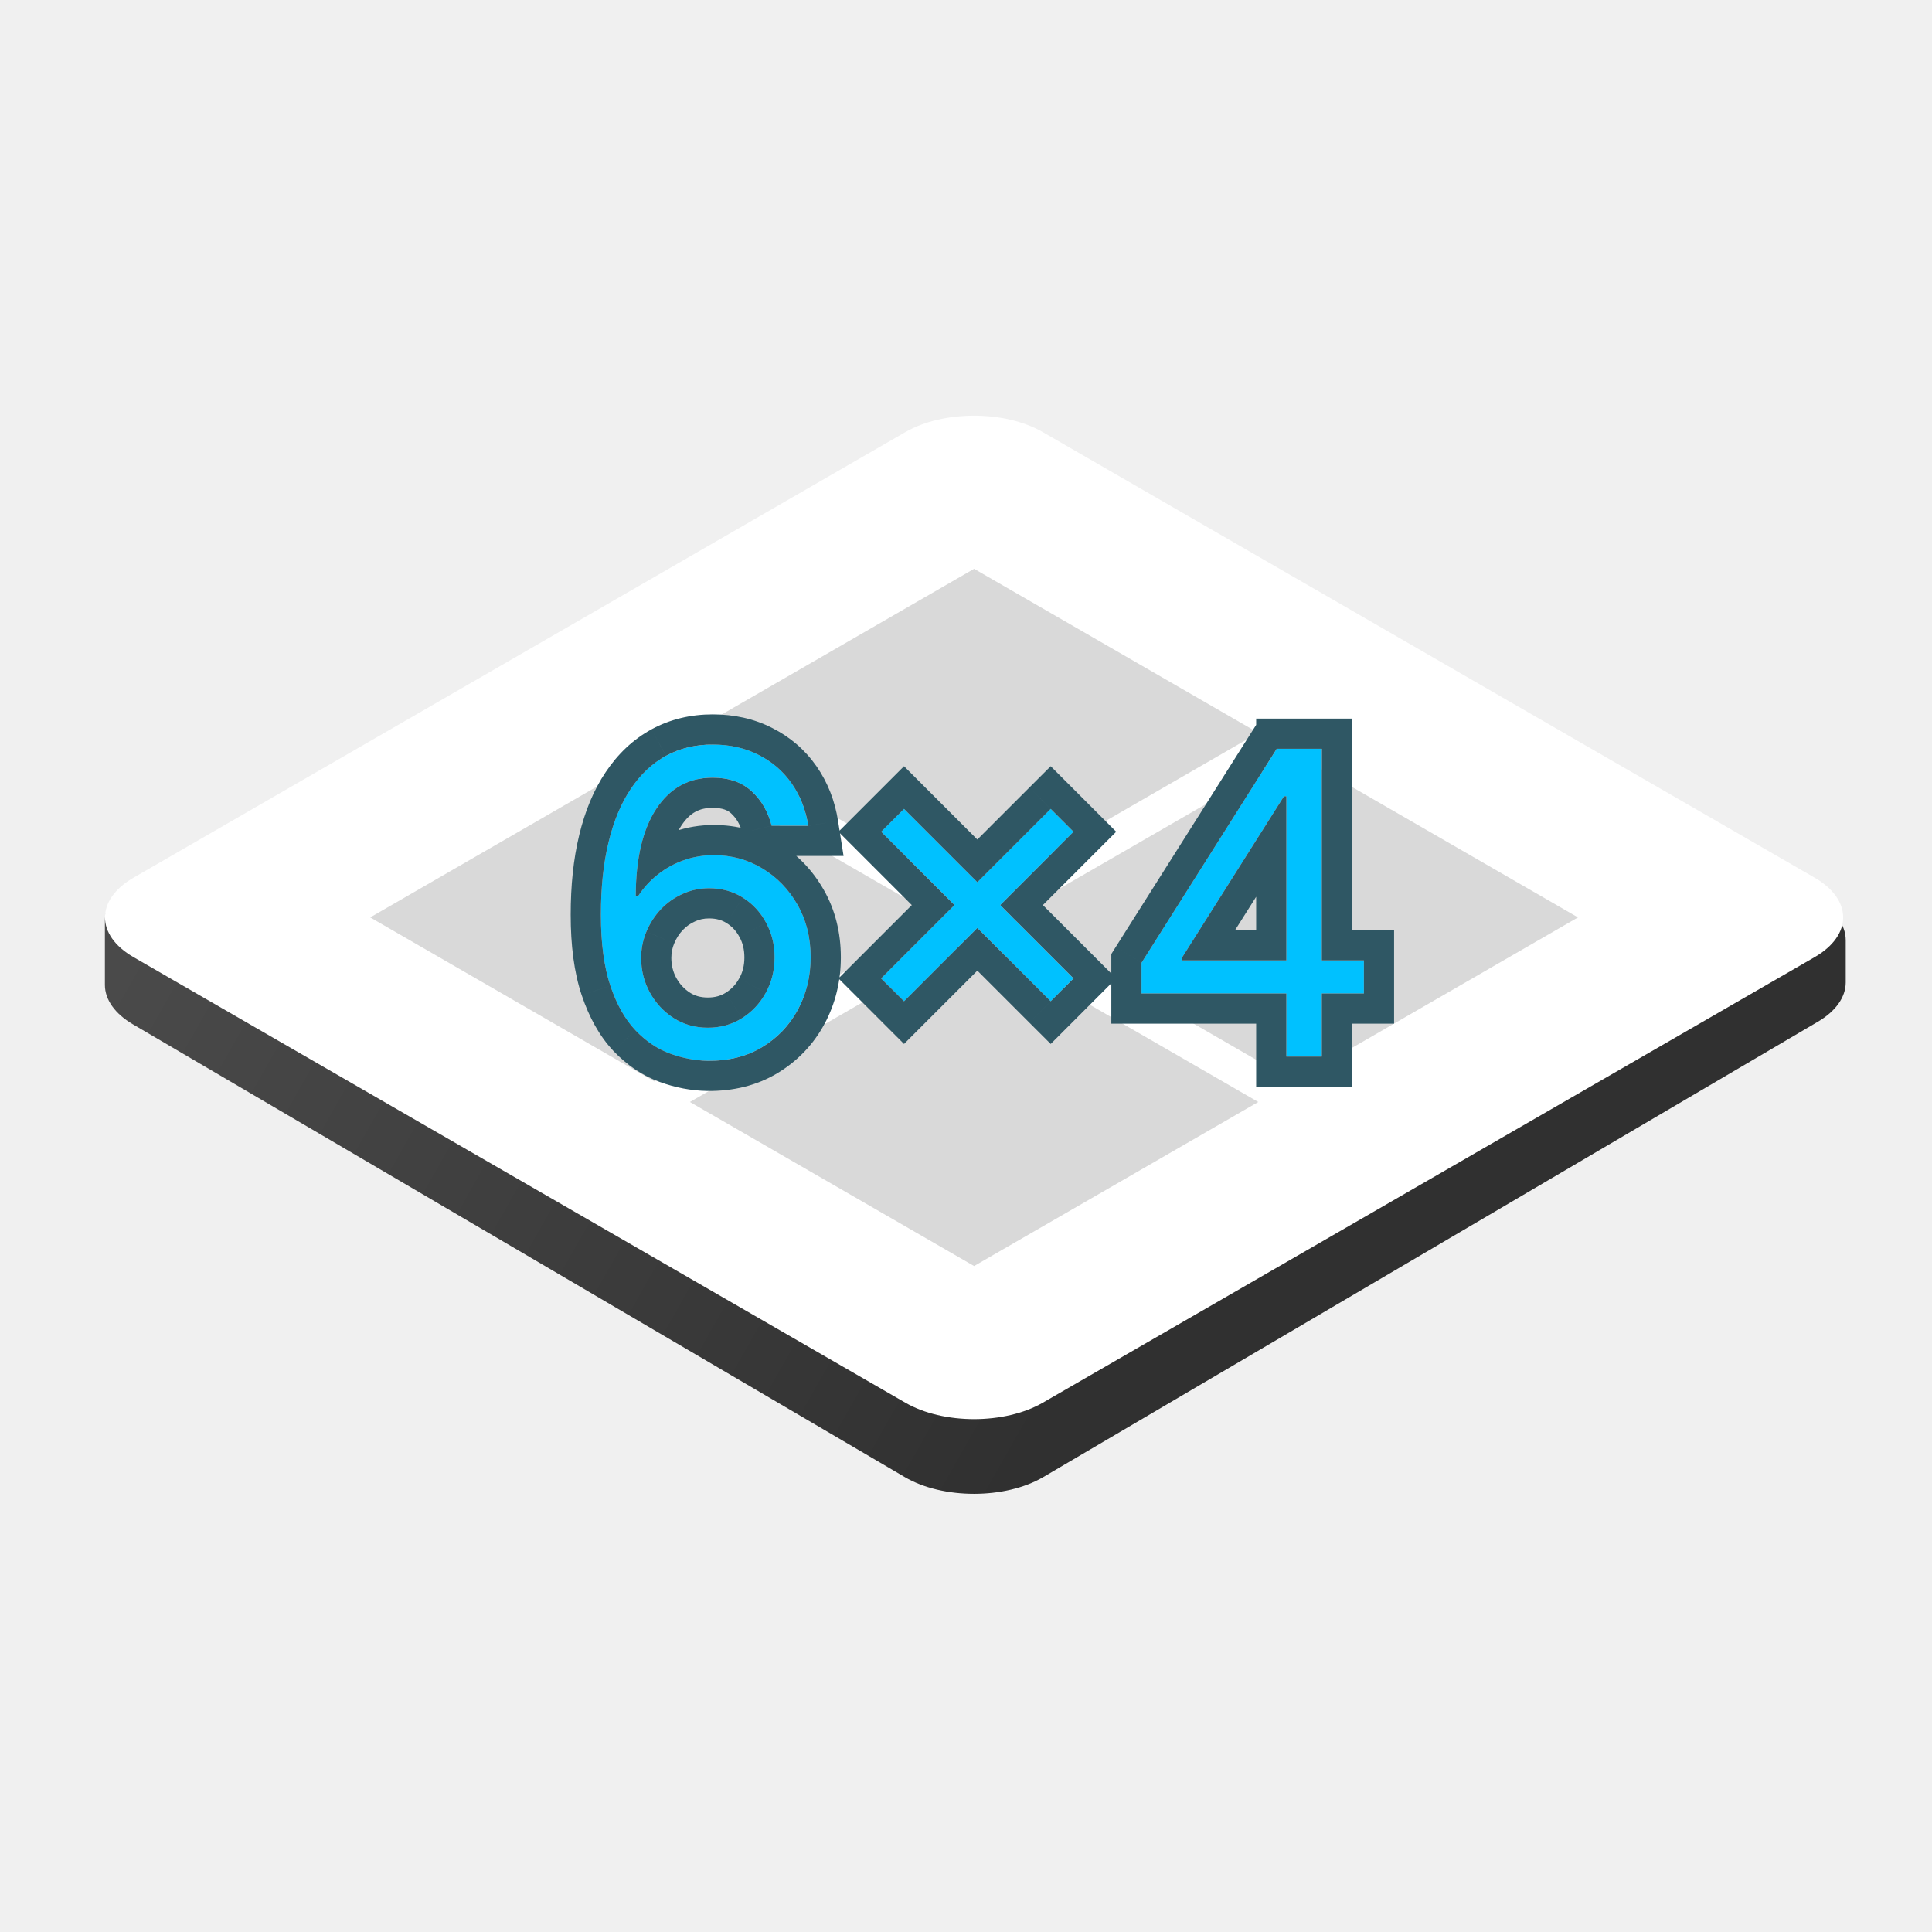
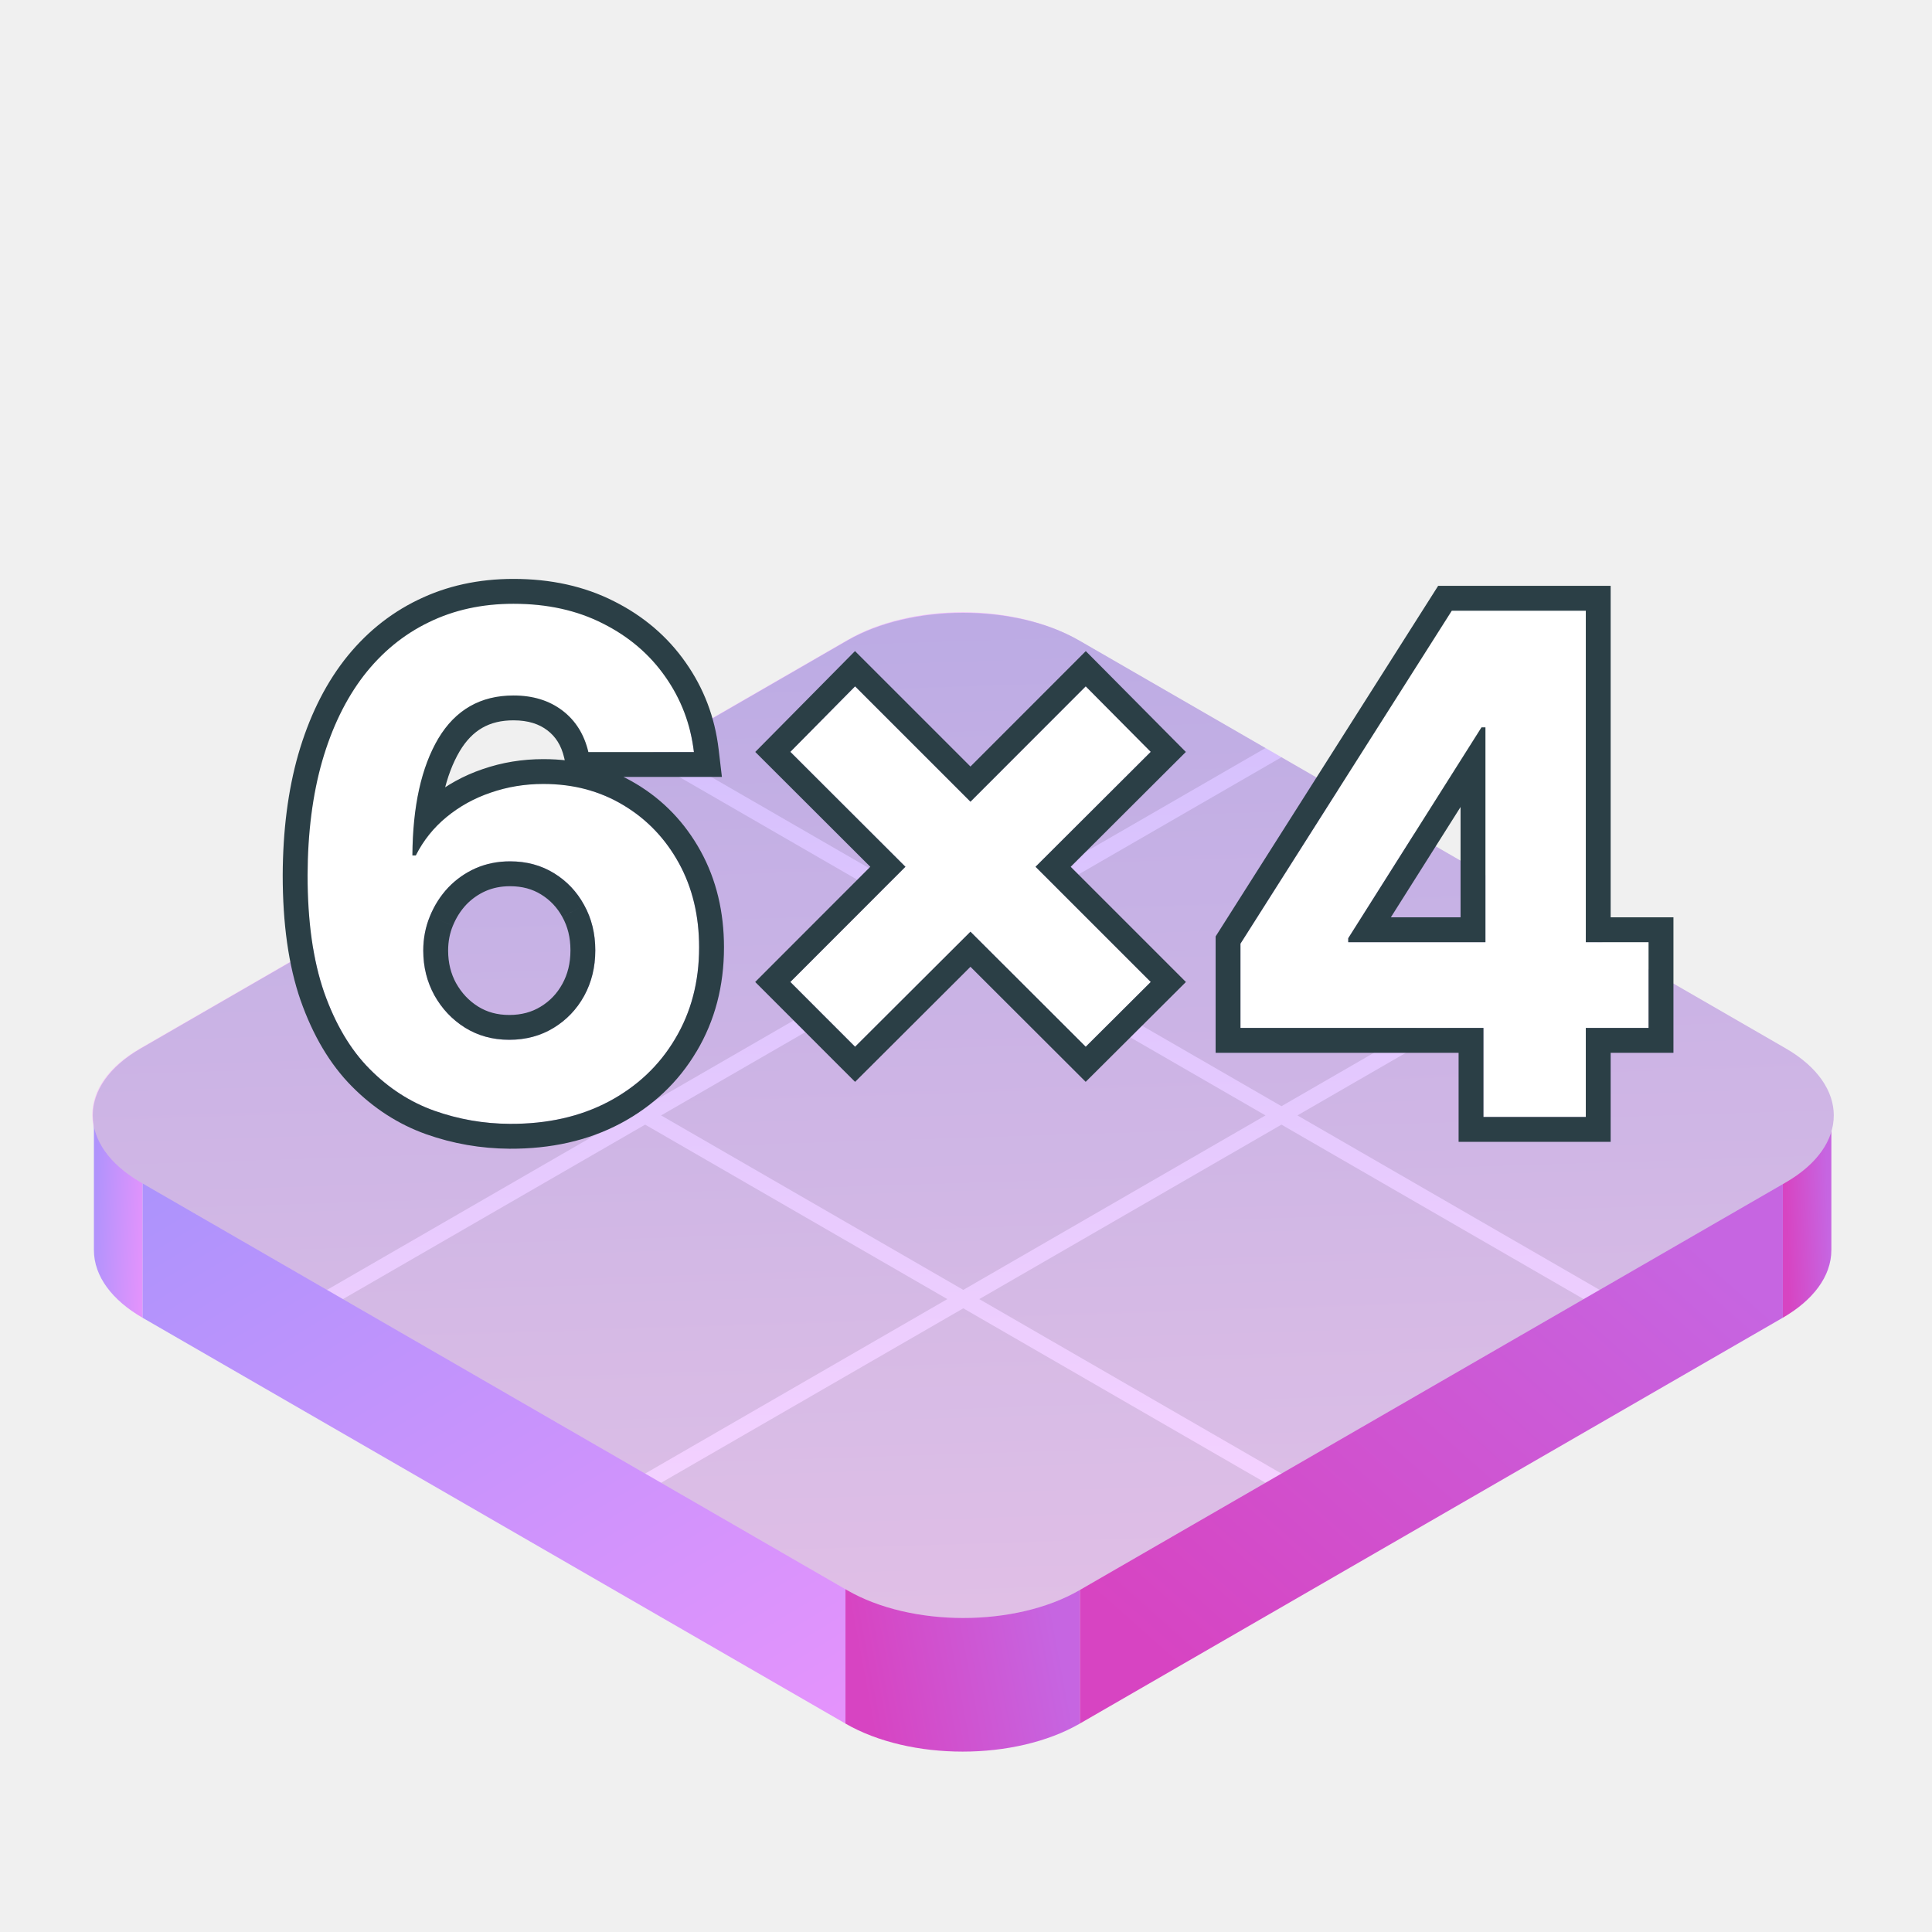
<svg xmlns="http://www.w3.org/2000/svg" width="64" height="64" viewBox="0 0 64 64" fill="none">
-   <path d="M4.401 33.93C3.808 33.582 3.475 33.114 3.475 32.626L3.475 30.502C3.475 29.957 3.89 29.439 4.609 29.086L30.135 16.544C31.358 15.943 33.161 15.954 34.361 16.57L60.061 29.753C60.749 30.106 61.142 30.612 61.142 31.143V32.544C61.142 33.031 60.811 33.499 60.219 33.846L34.563 48.928C33.302 49.669 31.233 49.67 29.97 48.929L4.401 33.93Z" fill="url(#paint0_linear_84_2341)" />
-   <rect width="34.783" height="34.783" rx="2.63" transform="matrix(0.866044 -0.499967 0.866044 0.499967 2.14404 30.3906)" fill="white" />
-   <rect width="10.87" height="10.87" transform="matrix(0.866044 -0.499967 0.866044 0.499967 12.2639 30.3906)" fill="#D9D9D9" />
-   <rect width="10.87" height="10.87" transform="matrix(0.866044 -0.499967 0.866044 0.499967 22.8542 24.2769)" fill="#D9D9D9" />
-   <rect width="10.87" height="10.87" transform="matrix(0.866044 -0.499967 0.866044 0.499967 22.8542 36.5044)" fill="#D9D9D9" />
-   <rect width="10.87" height="10.87" transform="matrix(0.866044 -0.499967 0.866044 0.499967 33.4446 30.3906)" fill="#D9D9D9" />
-   <mask id="path-7-outside-1_84_2341" maskUnits="userSpaceOnUse" x="18" y="23" width="29" height="14" fill="black">
-     <rect fill="white" x="18" y="23" width="29" height="14" />
-     <path d="M23.449 35.139C23.031 35.133 22.613 35.053 22.195 34.9C21.776 34.748 21.395 34.491 21.05 34.129C20.704 33.764 20.427 33.271 20.218 32.65C20.009 32.026 19.905 31.243 19.905 30.301C19.905 29.398 19.989 28.598 20.159 27.901C20.328 27.201 20.573 26.612 20.895 26.134C21.217 25.653 21.605 25.288 22.06 25.039C22.518 24.79 23.034 24.665 23.608 24.665C24.179 24.665 24.687 24.78 25.132 25.009C25.58 25.235 25.945 25.55 26.227 25.955C26.509 26.36 26.692 26.826 26.774 27.354H25.56C25.447 26.896 25.228 26.516 24.903 26.214C24.578 25.912 24.146 25.761 23.608 25.761C22.819 25.761 22.196 26.104 21.742 26.791C21.29 27.478 21.063 28.442 21.06 29.683H21.139C21.325 29.401 21.546 29.161 21.801 28.962C22.06 28.759 22.346 28.603 22.658 28.494C22.97 28.384 23.3 28.329 23.648 28.329C24.232 28.329 24.767 28.475 25.251 28.767C25.736 29.056 26.124 29.456 26.416 29.967C26.708 30.475 26.854 31.057 26.854 31.714C26.854 32.345 26.713 32.922 26.431 33.447C26.149 33.968 25.752 34.383 25.241 34.691C24.733 34.997 24.136 35.146 23.449 35.139ZM23.449 34.044C23.867 34.044 24.242 33.94 24.574 33.731C24.909 33.522 25.173 33.241 25.366 32.889C25.561 32.538 25.659 32.146 25.659 31.714C25.659 31.293 25.565 30.91 25.376 30.564C25.19 30.216 24.933 29.939 24.604 29.733C24.279 29.527 23.907 29.424 23.489 29.424C23.174 29.424 22.88 29.488 22.608 29.614C22.336 29.736 22.097 29.906 21.891 30.121C21.689 30.337 21.529 30.584 21.413 30.863C21.297 31.139 21.239 31.429 21.239 31.734C21.239 32.139 21.333 32.518 21.523 32.869C21.715 33.221 21.977 33.505 22.309 33.721C22.644 33.936 23.024 34.044 23.449 34.044ZM34.806 33.168L29.19 27.553L29.947 26.796L35.562 32.411L34.806 33.168ZM29.947 33.168L29.19 32.411L34.806 26.796L35.562 27.553L29.947 33.168ZM37.814 32.909V31.894L42.294 24.805H43.031V26.378H42.533L39.148 31.734V31.814H45.181V32.909H37.814ZM42.612 35V32.6V32.128V24.805H43.787V35H42.612Z" />
+   <rect width="35.855" height="35.855" rx="4.378" transform="matrix(0.866025 0.5 -0.866025 0.5 31.8887 19)" fill="url(#paint0_linear_2025_1624)" />
+   <rect width="26.891" height="4.482" transform="matrix(0.866025 0.5 0 1 4.71851 39.1685)" fill="url(#paint1_linear_2025_1624)" />
+   <rect width="26.891" height="4.482" transform="matrix(0.866025 -0.5 0 1 35.7698 52.6143)" fill="url(#paint2_linear_2025_1624)" />
+   <path d="M3.111 36.928C3.111 37.803 3.725 38.595 4.719 39.169V43.651C3.725 43.077 3.111 42.285 3.111 41.41V36.928Z" fill="url(#paint3_linear_2025_1624)" />
+   <path d="M28.007 52.614C30.151 53.852 33.626 53.852 35.77 52.614V57.096C33.626 58.334 30.151 58.334 28.007 57.096V52.614Z" fill="url(#paint4_linear_2025_1624)" />
+   <path d="M60.666 36.928C60.666 37.803 60.052 38.595 59.059 39.169V43.651C60.052 43.077 60.666 42.285 60.666 41.41V36.928Z" fill="url(#paint5_linear_2025_1624)" />
+   <g clip-path="url(#clip0_2025_1624)">
+     <rect width="35.899" height="35.899" rx="4.442" transform="matrix(0.866025 0.5 -0.866025 0.5 31.9104 19)" fill="url(#paint6_linear_2025_1624)" />
+     <rect width="11.559" height="11.559" transform="matrix(0.866025 0.5 -0.866025 0.5 31.9104 19)" fill="black" fill-opacity="0.1" />
+     <rect width="11.559" height="11.559" transform="matrix(0.866025 0.5 -0.866025 0.5 21.3711 25.085)" fill="black" fill-opacity="0.1" />
+     <rect width="11.559" height="11.559" transform="matrix(0.866025 0.5 -0.866025 0.5 21.3711 37.2549)" fill="black" fill-opacity="0.1" />
+     <rect width="11.559" height="11.559" transform="matrix(0.866025 0.5 -0.866025 0.5 42.45 25.085)" fill="black" fill-opacity="0.1" />
+     <rect width="11.559" height="11.559" transform="matrix(0.866025 0.5 -0.866025 0.5 42.45 37.2549)" fill="black" fill-opacity="0.1" />
+     <rect width="11.559" height="11.559" transform="matrix(0.866025 0.5 -0.866025 0.5 52.9893 31.1699)" fill="black" fill-opacity="0.1" />
+     <rect width="11.559" height="11.559" transform="matrix(0.866025 0.5 -0.866025 0.5 10.8315 31.1699)" fill="black" fill-opacity="0.1" />
+     <rect width="11.559" height="11.559" transform="matrix(0.866025 0.5 -0.866025 0.5 31.9104 43.3398)" fill="black" fill-opacity="0.1" />
+     <rect width="11.559" height="11.559" transform="matrix(0.866025 0.5 -0.866025 0.5 31.9104 31.1699)" fill="black" fill-opacity="0.1" />
+   </g>
+   <mask id="path-17-outside-1_2025_1624" maskUnits="userSpaceOnUse" x="9" y="19" width="47" height="20" fill="black">
+     <rect fill="white" x="9" y="19" width="47" height="20" />
+     <path d="M16.887 37.229C16.024 37.224 15.192 37.079 14.389 36.795C13.592 36.511 12.877 36.05 12.244 35.411C11.611 34.773 11.109 33.927 10.737 32.873C10.372 31.819 10.189 30.526 10.189 28.992C10.194 27.583 10.355 26.325 10.672 25.217C10.994 24.103 11.453 23.159 12.047 22.384C12.648 21.608 13.366 21.019 14.201 20.615C15.036 20.205 15.973 20.001 17.01 20.001C18.129 20.001 19.117 20.219 19.974 20.656C20.831 21.087 21.519 21.674 22.038 22.416C22.561 23.159 22.878 23.991 22.987 24.914H19.491C19.354 24.33 19.068 23.871 18.631 23.538C18.194 23.205 17.654 23.039 17.01 23.039C15.918 23.039 15.088 23.514 14.52 24.463C13.958 25.413 13.672 26.704 13.661 28.337H13.775C14.026 27.84 14.365 27.417 14.791 27.067C15.222 26.712 15.71 26.442 16.256 26.257C16.808 26.066 17.389 25.97 18 25.97C18.994 25.97 19.878 26.205 20.654 26.674C21.429 27.138 22.04 27.777 22.488 28.59C22.936 29.404 23.159 30.335 23.159 31.383C23.159 32.518 22.895 33.528 22.365 34.412C21.841 35.297 21.107 35.99 20.162 36.492C19.223 36.989 18.132 37.235 16.887 37.229ZM16.87 34.445C17.416 34.445 17.905 34.314 18.336 34.052C18.767 33.79 19.106 33.435 19.352 32.988C19.597 32.54 19.72 32.038 19.72 31.481C19.72 30.924 19.597 30.425 19.352 29.983C19.111 29.54 18.779 29.188 18.353 28.926C17.927 28.664 17.441 28.533 16.895 28.533C16.486 28.533 16.106 28.61 15.757 28.762C15.413 28.915 15.11 29.128 14.848 29.401C14.591 29.674 14.389 29.991 14.242 30.351C14.095 30.706 14.021 31.085 14.021 31.489C14.021 32.03 14.144 32.524 14.389 32.971C14.64 33.419 14.979 33.776 15.405 34.044C15.836 34.311 16.325 34.445 16.87 34.445ZM35.966 34.675L26.181 24.906L28.326 22.736L38.12 32.529L35.966 34.675ZM28.326 34.675L26.181 32.529L35.966 22.736L38.12 24.906L28.326 34.675ZM41.092 34.052V31.26L48.093 20.23H50.501V24.095H49.076L44.662 31.08V31.211H54.611V34.052H41.092ZM49.141 37V33.2L49.207 31.964V20.23H52.532V37H49.141Z" />
  </mask>
-   <path d="M23.449 35.139C23.031 35.133 22.613 35.053 22.195 34.9C21.776 34.748 21.395 34.491 21.05 34.129C20.704 33.764 20.427 33.271 20.218 32.65C20.009 32.026 19.905 31.243 19.905 30.301C19.905 29.398 19.989 28.598 20.159 27.901C20.328 27.201 20.573 26.612 20.895 26.134C21.217 25.653 21.605 25.288 22.06 25.039C22.518 24.79 23.034 24.665 23.608 24.665C24.179 24.665 24.687 24.78 25.132 25.009C25.58 25.235 25.945 25.55 26.227 25.955C26.509 26.36 26.692 26.826 26.774 27.354H25.56C25.447 26.896 25.228 26.516 24.903 26.214C24.578 25.912 24.146 25.761 23.608 25.761C22.819 25.761 22.196 26.104 21.742 26.791C21.29 27.478 21.063 28.442 21.06 29.683H21.139C21.325 29.401 21.546 29.161 21.801 28.962C22.06 28.759 22.346 28.603 22.658 28.494C22.97 28.384 23.3 28.329 23.648 28.329C24.232 28.329 24.767 28.475 25.251 28.767C25.736 29.056 26.124 29.456 26.416 29.967C26.708 30.475 26.854 31.057 26.854 31.714C26.854 32.345 26.713 32.922 26.431 33.447C26.149 33.968 25.752 34.383 25.241 34.691C24.733 34.997 24.136 35.146 23.449 35.139ZM23.449 34.044C23.867 34.044 24.242 33.94 24.574 33.731C24.909 33.522 25.173 33.241 25.366 32.889C25.561 32.538 25.659 32.146 25.659 31.714C25.659 31.293 25.565 30.91 25.376 30.564C25.19 30.216 24.933 29.939 24.604 29.733C24.279 29.527 23.907 29.424 23.489 29.424C23.174 29.424 22.88 29.488 22.608 29.614C22.336 29.736 22.097 29.906 21.891 30.121C21.689 30.337 21.529 30.584 21.413 30.863C21.297 31.139 21.239 31.429 21.239 31.734C21.239 32.139 21.333 32.518 21.523 32.869C21.715 33.221 21.977 33.505 22.309 33.721C22.644 33.936 23.024 34.044 23.449 34.044ZM34.806 33.168L29.19 27.553L29.947 26.796L35.562 32.411L34.806 33.168ZM29.947 33.168L29.19 32.411L34.806 26.796L35.562 27.553L29.947 33.168ZM37.814 32.909V31.894L42.294 24.805H43.031V26.378H42.533L39.148 31.734V31.814H45.181V32.909H37.814ZM42.612 35V32.6V32.128V24.805H43.787V35H42.612Z" fill="#00C1FF" />
-   <path d="M23.449 35.139L23.433 36.139L23.439 36.139L23.449 35.139ZM22.195 34.9L21.852 35.84L21.852 35.84L22.195 34.9ZM21.05 34.129L20.323 34.816L20.326 34.819L21.05 34.129ZM20.218 32.65L19.27 32.968L19.271 32.97L20.218 32.65ZM20.159 27.901L21.13 28.137L21.131 28.136L20.159 27.901ZM20.895 26.134L21.725 26.693L21.727 26.69L20.895 26.134ZM22.06 25.039L21.583 24.16L21.58 24.162L22.06 25.039ZM25.132 25.009L24.674 25.898L24.682 25.902L25.132 25.009ZM26.227 25.955L27.047 25.383L27.047 25.383L26.227 25.955ZM26.774 27.354V28.354H27.944L27.762 27.198L26.774 27.354ZM25.56 27.354L24.589 27.593L24.776 28.354H25.56V27.354ZM24.903 26.214L24.222 26.946L24.222 26.946L24.903 26.214ZM21.742 26.791L20.908 26.239L20.906 26.242L21.742 26.791ZM21.06 29.683L20.06 29.681L20.057 30.683H21.06V29.683ZM21.139 29.683V30.683H21.678L21.974 30.233L21.139 29.683ZM21.801 28.962L22.416 29.75L22.417 29.749L21.801 28.962ZM22.658 28.494L22.326 27.55L22.658 28.494ZM25.251 28.767L24.735 29.624L24.739 29.626L25.251 28.767ZM26.416 29.967L25.548 30.463L25.549 30.466L26.416 29.967ZM26.431 33.447L27.31 33.923L27.312 33.921L26.431 33.447ZM25.241 34.691L25.757 35.548L25.758 35.547L25.241 34.691ZM24.574 33.731L24.045 32.882L24.041 32.885L24.574 33.731ZM25.366 32.889L24.492 32.403L24.488 32.409L25.366 32.889ZM25.376 30.564L24.493 31.035L24.499 31.045L25.376 30.564ZM24.604 29.733L24.069 30.578L24.073 30.581L24.604 29.733ZM22.608 29.614L23.019 30.525L23.028 30.521L22.608 29.614ZM21.891 30.121L21.167 29.431L21.162 29.437L21.891 30.121ZM21.413 30.863L22.334 31.252L22.336 31.248L21.413 30.863ZM21.523 32.869L20.642 33.343L20.645 33.349L21.523 32.869ZM22.309 33.721L21.764 34.559L21.768 34.562L22.309 33.721ZM23.465 34.139C23.166 34.135 22.858 34.078 22.538 33.961L21.852 35.84C22.368 36.028 22.896 36.131 23.433 36.139L23.465 34.139ZM22.538 33.961C22.281 33.867 22.025 33.703 21.773 33.438L20.326 34.819C20.764 35.278 21.272 35.628 21.852 35.84L22.538 33.961ZM21.776 33.442C21.556 33.209 21.342 32.854 21.166 32.331L19.271 32.97C19.512 33.687 19.853 34.319 20.323 34.816L21.776 33.442ZM21.166 32.333C21.003 31.845 20.905 31.178 20.905 30.301H18.905C18.905 31.308 19.015 32.208 19.27 32.968L21.166 32.333ZM20.905 30.301C20.905 29.458 20.984 28.74 21.13 28.137L19.187 27.665C18.995 28.456 18.905 29.338 18.905 30.301H20.905ZM21.131 28.136C21.279 27.524 21.483 27.051 21.725 26.693L20.066 25.575C19.663 26.173 19.377 26.878 19.186 27.666L21.131 28.136ZM21.727 26.69C21.97 26.327 22.243 26.079 22.54 25.916L21.58 24.162C20.968 24.496 20.465 24.979 20.064 25.578L21.727 26.69ZM22.538 25.917C22.835 25.756 23.184 25.665 23.608 25.665V23.665C22.885 23.665 22.202 23.824 21.583 24.16L22.538 25.917ZM23.608 25.665C24.043 25.665 24.39 25.752 24.674 25.898L25.59 24.12C24.984 23.808 24.316 23.665 23.608 23.665V25.665ZM24.682 25.902C24.984 26.054 25.221 26.26 25.406 26.526L27.047 25.383C26.669 24.84 26.175 24.415 25.582 24.116L24.682 25.902ZM25.406 26.526C25.595 26.797 25.725 27.118 25.787 27.509L27.762 27.198C27.658 26.534 27.423 25.922 27.047 25.383L25.406 26.526ZM26.774 26.354H25.56V28.354H26.774V26.354ZM26.531 27.114C26.374 26.48 26.06 25.924 25.583 25.481L24.222 26.946C24.395 27.107 24.52 27.312 24.589 27.593L26.531 27.114ZM25.583 25.481C25.035 24.972 24.342 24.761 23.608 24.761V26.761C23.95 26.761 24.119 26.851 24.222 26.946L25.583 25.481ZM23.608 24.761C22.466 24.761 21.538 25.287 20.908 26.239L22.576 27.343C22.855 26.921 23.171 26.761 23.608 26.761V24.761ZM20.906 26.242C20.306 27.154 20.063 28.338 20.06 29.681L22.06 29.686C22.063 28.547 22.274 27.802 22.577 27.34L20.906 26.242ZM21.06 30.683H21.139V28.683H21.06V30.683ZM21.974 30.233C22.103 30.038 22.25 29.88 22.416 29.75L21.187 28.173C20.841 28.442 20.547 28.764 20.304 29.133L21.974 30.233ZM22.417 29.749C22.59 29.614 22.779 29.511 22.989 29.437L22.326 27.55C21.912 27.695 21.53 27.904 21.185 28.174L22.417 29.749ZM22.989 29.437C23.189 29.367 23.406 29.329 23.648 29.329V27.329C23.193 27.329 22.75 27.401 22.326 27.55L22.989 29.437ZM23.648 29.329C24.057 29.329 24.412 29.429 24.735 29.624L25.767 27.911C25.122 27.522 24.408 27.329 23.648 27.329V29.329ZM24.739 29.626C25.069 29.823 25.337 30.095 25.548 30.463L27.284 29.471C26.911 28.817 26.402 28.289 25.763 27.908L24.739 29.626ZM25.549 30.466C25.744 30.804 25.854 31.21 25.854 31.714H27.854C27.854 30.904 27.672 30.146 27.283 29.468L25.549 30.466ZM25.854 31.714C25.854 32.19 25.75 32.603 25.55 32.973L27.312 33.921C27.677 33.242 27.854 32.5 27.854 31.714H25.854ZM25.552 32.971C25.355 33.334 25.084 33.618 24.724 33.835L25.758 35.547C26.421 35.147 26.943 34.602 27.31 33.923L25.552 32.971ZM24.726 33.834C24.4 34.03 23.991 34.145 23.459 34.139L23.439 36.139C24.281 36.148 25.067 35.963 25.757 35.548L24.726 33.834ZM23.449 35.044C24.043 35.044 24.605 34.893 25.107 34.577L24.041 32.885C23.88 32.986 23.692 33.044 23.449 33.044V35.044ZM25.103 34.579C25.587 34.278 25.969 33.869 26.243 33.369L24.488 32.409C24.377 32.613 24.232 32.765 24.045 32.882L25.103 34.579ZM26.239 33.376C26.524 32.864 26.659 32.303 26.659 31.714H24.659C24.659 31.988 24.599 32.211 24.492 32.403L26.239 33.376ZM26.659 31.714C26.659 31.137 26.528 30.587 26.253 30.084L24.499 31.045C24.602 31.233 24.659 31.449 24.659 31.714H26.659ZM26.258 30.094C25.991 29.594 25.614 29.186 25.135 28.886L24.073 30.581C24.251 30.692 24.388 30.838 24.493 31.035L26.258 30.094ZM25.139 28.888C24.64 28.572 24.079 28.424 23.489 28.424V30.424C23.735 30.424 23.918 30.482 24.069 30.578L25.139 28.888ZM23.489 28.424C23.036 28.424 22.598 28.516 22.187 28.706L23.028 30.521C23.162 30.459 23.311 30.424 23.489 30.424V28.424ZM22.197 28.702C21.807 28.878 21.462 29.122 21.167 29.431L22.615 30.812C22.731 30.689 22.864 30.595 23.019 30.525L22.197 28.702ZM21.162 29.437C20.875 29.742 20.651 30.091 20.49 30.479L22.336 31.248C22.407 31.077 22.502 30.932 22.62 30.806L21.162 29.437ZM20.492 30.475C20.323 30.876 20.239 31.299 20.239 31.734H22.239C22.239 31.56 22.271 31.401 22.334 31.252L20.492 30.475ZM20.239 31.734C20.239 32.302 20.373 32.843 20.642 33.343L22.403 32.396C22.294 32.192 22.239 31.976 22.239 31.734H20.239ZM20.645 33.349C20.916 33.844 21.292 34.252 21.764 34.559L22.854 32.882C22.663 32.758 22.514 32.598 22.4 32.389L20.645 33.349ZM21.768 34.562C22.275 34.888 22.846 35.044 23.449 35.044V33.044C23.203 33.044 23.013 32.985 22.85 32.88L21.768 34.562ZM34.806 33.168L34.098 33.875L34.806 34.582L35.513 33.875L34.806 33.168ZM29.19 27.553L28.483 26.846L27.776 27.553L28.483 28.26L29.19 27.553ZM29.947 26.796L30.654 26.089L29.947 25.382L29.24 26.089L29.947 26.796ZM35.562 32.411L36.269 33.118L36.976 32.411L36.269 31.704L35.562 32.411ZM29.947 33.168L29.24 33.875L29.947 34.582L30.654 33.875L29.947 33.168ZM29.19 32.411L28.483 31.704L27.776 32.411L28.483 33.118L29.19 32.411ZM34.806 26.796L35.513 26.089L34.806 25.382L34.098 26.089L34.806 26.796ZM35.562 27.553L36.269 28.26L36.976 27.553L36.269 26.846L35.562 27.553ZM35.513 32.461L29.897 26.846L28.483 28.26L34.098 33.875L35.513 32.461ZM29.897 28.26L30.654 27.503L29.24 26.089L28.483 26.846L29.897 28.26ZM29.24 27.503L34.855 33.118L36.269 31.704L30.654 26.089L29.24 27.503ZM34.855 31.704L34.098 32.461L35.513 33.875L36.269 33.118L34.855 31.704ZM30.654 32.461L29.897 31.704L28.483 33.118L29.24 33.875L30.654 32.461ZM29.897 33.118L35.513 27.503L34.098 26.089L28.483 31.704L29.897 33.118ZM34.098 27.503L34.855 28.26L36.269 26.846L35.513 26.089L34.098 27.503ZM34.855 26.846L29.24 32.461L30.654 33.875L36.269 28.26L34.855 26.846ZM37.814 32.909H36.814V33.909H37.814V32.909ZM37.814 31.894L36.968 31.359L36.814 31.604V31.894H37.814ZM42.294 24.805V23.805H41.743L41.449 24.27L42.294 24.805ZM43.031 24.805H44.031V23.805H43.031V24.805ZM43.031 26.378V27.378H44.031V26.378H43.031ZM42.533 26.378V25.378H41.982L41.688 25.844L42.533 26.378ZM39.148 31.734L38.302 31.2L38.148 31.445V31.734H39.148ZM39.148 31.814H38.148V32.814H39.148V31.814ZM45.181 31.814H46.181V30.814H45.181V31.814ZM45.181 32.909V33.909H46.181V32.909H45.181ZM42.612 35H41.612V36H42.612V35ZM42.612 24.805V23.805H41.612V24.805H42.612ZM43.787 24.805H44.787V23.805H43.787V24.805ZM43.787 35V36H44.787V35H43.787ZM38.814 32.909V31.894H36.814V32.909H38.814ZM38.659 32.428L43.139 25.339L41.449 24.27L36.968 31.359L38.659 32.428ZM42.294 25.805H43.031V23.805H42.294V25.805ZM42.031 24.805V26.378H44.031V24.805H42.031ZM43.031 25.378H42.533V27.378H43.031V25.378ZM41.688 25.844L38.302 31.2L39.993 32.269L43.378 26.912L41.688 25.844ZM38.148 31.734V31.814H40.148V31.734H38.148ZM39.148 32.814H45.181V30.814H39.148V32.814ZM44.181 31.814V32.909H46.181V31.814H44.181ZM45.181 31.909H37.814V33.909H45.181V31.909ZM43.612 35V32.6H41.612V35H43.612ZM43.612 32.6V32.128H41.612V32.6H43.612ZM43.612 32.128V24.805H41.612V32.128H43.612ZM42.612 25.805H43.787V23.805H42.612V25.805ZM42.787 24.805V35H44.787V24.805H42.787ZM43.787 34H42.612V36H43.787V34Z" fill="#2F5764" mask="url(#path-7-outside-1_84_2341)" />
+   <path d="M16.887 37.229C16.024 37.224 15.192 37.079 14.389 36.795C13.592 36.511 12.877 36.05 12.244 35.411C11.611 34.773 11.109 33.927 10.737 32.873C10.372 31.819 10.189 30.526 10.189 28.992C10.194 27.583 10.355 26.325 10.672 25.217C10.994 24.103 11.453 23.159 12.047 22.384C12.648 21.608 13.366 21.019 14.201 20.615C15.036 20.205 15.973 20.001 17.01 20.001C18.129 20.001 19.117 20.219 19.974 20.656C20.831 21.087 21.519 21.674 22.038 22.416C22.561 23.159 22.878 23.991 22.987 24.914H19.491C19.354 24.33 19.068 23.871 18.631 23.538C18.194 23.205 17.654 23.039 17.01 23.039C15.918 23.039 15.088 23.514 14.52 24.463C13.958 25.413 13.672 26.704 13.661 28.337H13.775C14.026 27.84 14.365 27.417 14.791 27.067C15.222 26.712 15.71 26.442 16.256 26.257C16.808 26.066 17.389 25.97 18 25.97C18.994 25.97 19.878 26.205 20.654 26.674C21.429 27.138 22.04 27.777 22.488 28.59C22.936 29.404 23.159 30.335 23.159 31.383C23.159 32.518 22.895 33.528 22.365 34.412C21.841 35.297 21.107 35.99 20.162 36.492C19.223 36.989 18.132 37.235 16.887 37.229ZM16.87 34.445C17.416 34.445 17.905 34.314 18.336 34.052C18.767 33.79 19.106 33.435 19.352 32.988C19.597 32.54 19.72 32.038 19.72 31.481C19.72 30.924 19.597 30.425 19.352 29.983C19.111 29.54 18.779 29.188 18.353 28.926C17.927 28.664 17.441 28.533 16.895 28.533C16.486 28.533 16.106 28.61 15.757 28.762C15.413 28.915 15.11 29.128 14.848 29.401C14.591 29.674 14.389 29.991 14.242 30.351C14.095 30.706 14.021 31.085 14.021 31.489C14.021 32.03 14.144 32.524 14.389 32.971C14.64 33.419 14.979 33.776 15.405 34.044C15.836 34.311 16.325 34.445 16.87 34.445ZM35.966 34.675L26.181 24.906L28.326 22.736L38.12 32.529L35.966 34.675ZM28.326 34.675L26.181 32.529L35.966 22.736L38.12 24.906L28.326 34.675ZM41.092 34.052V31.26L48.093 20.23H50.501V24.095H49.076L44.662 31.08V31.211H54.611V34.052H41.092ZM49.141 37V33.2L49.207 31.964V20.23H52.532V37H49.141Z" fill="white" />
+   <path d="M16.887 37.229L16.882 38.053L16.883 38.053L16.887 37.229ZM14.389 36.795L14.113 37.571L14.115 37.572L14.389 36.795ZM12.244 35.411L11.659 35.991L11.659 35.991L12.244 35.411ZM10.737 32.873L9.959 33.143L9.961 33.147L10.737 32.873ZM10.189 28.992L9.365 28.988V28.992H10.189ZM10.672 25.217L9.881 24.988L9.88 24.991L10.672 25.217ZM12.047 22.384L11.396 21.879L11.394 21.882L12.047 22.384ZM14.201 20.615L14.56 21.356L14.564 21.354L14.201 20.615ZM19.974 20.656L19.6 21.39L19.604 21.391L19.974 20.656ZM22.038 22.416L21.362 22.888L21.365 22.891L22.038 22.416ZM22.987 24.914V25.737H23.914L23.805 24.817L22.987 24.914ZM19.491 24.914L18.689 25.101L18.838 25.737H19.491V24.914ZM14.52 24.463L13.813 24.041L13.812 24.044L14.52 24.463ZM13.661 28.337L12.837 28.331L12.832 29.16H13.661V28.337ZM13.775 28.337V29.16H14.282L14.51 28.708L13.775 28.337ZM14.791 27.067L15.313 27.704L15.314 27.703L14.791 27.067ZM16.256 26.257L16.521 27.036L16.526 27.035L16.256 26.257ZM20.654 26.674L20.227 27.379L20.231 27.381L20.654 26.674ZM22.365 34.412L21.659 33.989L21.657 33.993L22.365 34.412ZM20.162 36.492L20.547 37.22L20.549 37.219L20.162 36.492ZM18.336 34.052L18.764 34.756L18.764 34.756L18.336 34.052ZM19.352 32.988L20.074 33.384L20.074 33.384L19.352 32.988ZM19.352 29.983L18.628 30.376L18.632 30.382L19.352 29.983ZM18.353 28.926L18.784 28.225L18.784 28.225L18.353 28.926ZM15.757 28.762L15.427 28.008L15.422 28.01L15.757 28.762ZM14.848 29.401L14.254 28.831L14.248 28.837L14.848 29.401ZM14.242 30.351L15.003 30.667L15.004 30.663L14.242 30.351ZM14.389 32.971L13.667 33.367L13.671 33.374L14.389 32.971ZM15.405 34.044L14.967 34.741L14.971 34.744L15.405 34.044ZM16.887 37.229L16.892 36.406C16.12 36.401 15.379 36.272 14.664 36.019L14.389 36.795L14.115 37.572C15.005 37.887 15.929 38.047 16.882 38.053L16.887 37.229ZM14.389 36.795L14.666 36.02C13.992 35.78 13.381 35.388 12.829 34.832L12.244 35.411L11.659 35.991C12.374 36.712 13.193 37.243 14.113 37.571L14.389 36.795ZM12.244 35.411L12.829 34.832C12.3 34.298 11.854 33.565 11.514 32.599L10.737 32.873L9.961 33.147C10.363 34.288 10.922 35.248 11.659 35.991L12.244 35.411ZM10.737 32.873L11.515 32.603C11.189 31.662 11.012 30.466 11.012 28.992H10.189H9.365C9.365 30.585 9.554 31.977 9.959 33.143L10.737 32.873ZM10.189 28.992L11.012 28.995C11.018 27.646 11.172 26.465 11.464 25.443L10.672 25.217L9.88 24.991C9.539 26.185 9.371 27.521 9.365 28.988L10.189 28.992ZM10.672 25.217L11.463 25.445C11.762 24.413 12.179 23.565 12.701 22.885L12.047 22.384L11.394 21.882C10.726 22.752 10.226 23.794 9.881 24.988L10.672 25.217ZM12.047 22.384L12.698 22.888C13.226 22.207 13.845 21.702 14.56 21.356L14.201 20.615L13.842 19.873C12.886 20.336 12.07 21.009 11.396 21.879L12.047 22.384ZM14.201 20.615L14.564 21.354C15.274 21.006 16.084 20.824 17.01 20.824V20.001V19.177C15.861 19.177 14.799 19.404 13.839 19.875L14.201 20.615ZM17.01 20.001V20.824C18.02 20.824 18.876 21.021 19.6 21.39L19.974 20.656L20.348 19.922C19.357 19.417 18.238 19.177 17.01 19.177V20.001ZM19.974 20.656L19.604 21.391C20.346 21.765 20.927 22.264 21.362 22.888L22.038 22.416L22.713 21.945C22.111 21.084 21.316 20.409 20.344 19.92L19.974 20.656ZM22.038 22.416L21.365 22.891C21.808 23.519 22.076 24.221 22.169 25.011L22.987 24.914L23.805 24.817C23.68 23.761 23.315 22.798 22.71 21.941L22.038 22.416ZM22.987 24.914V24.09H19.491V24.914V25.737H22.987V24.914ZM19.491 24.914L20.293 24.726C20.117 23.974 19.734 23.343 19.13 22.883L18.631 23.538L18.132 24.193C18.402 24.399 18.592 24.685 18.689 25.101L19.491 24.914ZM18.631 23.538L19.13 22.883C18.526 22.423 17.802 22.215 17.01 22.215V23.039V23.862C17.506 23.862 17.862 23.988 18.132 24.193L18.631 23.538ZM17.01 23.039V22.215C15.623 22.215 14.527 22.846 13.813 24.041L14.52 24.463L15.227 24.886C15.649 24.181 16.212 23.862 17.01 23.862V23.039ZM14.52 24.463L13.812 24.044C13.148 25.165 12.849 26.618 12.837 28.331L13.661 28.337L14.484 28.342C14.495 26.791 14.768 25.661 15.229 24.883L14.52 24.463ZM13.661 28.337V29.16H13.775V28.337V27.513H13.661V28.337ZM13.775 28.337L14.51 28.708C14.71 28.312 14.977 27.98 15.313 27.704L14.791 27.067L14.268 26.431C13.753 26.854 13.342 27.367 13.04 27.965L13.775 28.337ZM14.791 27.067L15.314 27.703C15.666 27.414 16.067 27.191 16.521 27.036L16.256 26.257L15.991 25.477C15.354 25.694 14.778 26.011 14.267 26.431L14.791 27.067ZM16.256 26.257L16.526 27.035C16.987 26.875 17.477 26.794 18 26.794V25.97V25.147C17.302 25.147 16.629 25.256 15.987 25.479L16.256 26.257ZM18 25.97V26.794C18.859 26.794 19.593 26.995 20.227 27.379L20.654 26.674L21.08 25.97C20.164 25.415 19.13 25.147 18 25.147V25.97ZM20.654 26.674L20.231 27.381C20.877 27.768 21.387 28.298 21.766 28.988L22.488 28.59L23.209 28.193C22.693 27.256 21.98 26.509 21.077 25.968L20.654 26.674ZM22.488 28.59L21.766 28.988C22.139 29.664 22.336 30.455 22.336 31.383H23.159H23.983C23.983 30.214 23.732 29.143 23.209 28.193L22.488 28.59ZM23.159 31.383H22.336C22.336 32.385 22.104 33.246 21.659 33.989L22.365 34.412L23.072 34.836C23.685 33.81 23.983 32.652 23.983 31.383H23.159ZM22.365 34.412L21.657 33.993C21.213 34.742 20.592 35.331 19.776 35.765L20.162 36.492L20.549 37.219C21.621 36.649 22.469 35.852 23.073 34.832L22.365 34.412ZM20.162 36.492L19.777 35.764C18.977 36.188 18.023 36.411 16.89 36.406L16.887 37.229L16.883 38.053C18.24 38.059 19.47 37.79 20.547 37.22L20.162 36.492ZM16.87 34.445V35.269C17.555 35.269 18.193 35.103 18.764 34.756L18.336 34.052L17.909 33.348C17.617 33.526 17.278 33.622 16.87 33.622V34.445ZM18.336 34.052L18.764 34.756C19.32 34.418 19.759 33.956 20.074 33.384L19.352 32.988L18.63 32.591C18.453 32.914 18.215 33.162 17.909 33.348L18.336 34.052ZM19.352 32.988L20.074 33.384C20.392 32.804 20.544 32.163 20.544 31.481H19.72H18.897C18.897 31.912 18.803 32.276 18.63 32.591L19.352 32.988ZM19.72 31.481H20.544C20.544 30.799 20.392 30.159 20.072 29.582L19.352 29.983L18.632 30.382C18.803 30.69 18.897 31.05 18.897 31.481H19.72ZM19.352 29.983L20.075 29.589C19.767 29.021 19.334 28.563 18.784 28.225L18.353 28.926L17.921 29.628C18.223 29.814 18.456 30.059 18.628 30.375L19.352 29.983ZM18.353 28.926L18.784 28.225C18.217 27.876 17.579 27.71 16.895 27.71V28.533V29.357C17.303 29.357 17.637 29.453 17.921 29.628L18.353 28.926ZM16.895 28.533V27.71C16.381 27.71 15.888 27.806 15.427 28.008L15.757 28.762L16.087 29.517C16.325 29.413 16.591 29.357 16.895 29.357V28.533ZM15.757 28.762L15.422 28.01C14.98 28.206 14.589 28.481 14.254 28.831L14.848 29.401L15.442 29.971C15.631 29.775 15.845 29.624 16.091 29.515L15.757 28.762ZM14.848 29.401L14.248 28.837C13.92 29.186 13.664 29.589 13.48 30.039L14.242 30.351L15.004 30.663C15.115 30.392 15.263 30.162 15.448 29.965L14.848 29.401ZM14.242 30.351L13.482 30.035C13.29 30.495 13.197 30.982 13.197 31.489H14.021H14.845C14.845 31.188 14.899 30.916 15.002 30.667L14.242 30.351ZM14.021 31.489H13.197C13.197 32.16 13.351 32.791 13.668 33.367L14.389 32.971L15.111 32.575C14.936 32.256 14.845 31.899 14.845 31.489H14.021ZM14.389 32.971L13.671 33.374C13.988 33.939 14.422 34.399 14.967 34.741L15.405 34.044L15.843 33.347C15.536 33.154 15.293 32.899 15.108 32.568L14.389 32.971ZM15.405 34.044L14.971 34.744C15.542 35.098 16.183 35.269 16.87 35.269V34.445V33.622C16.466 33.622 16.13 33.525 15.839 33.344L15.405 34.044ZM35.966 34.675L35.384 35.257L35.965 35.837L36.547 35.258L35.966 34.675ZM26.181 24.906L25.595 24.327L25.019 24.909L25.599 25.488L26.181 24.906ZM28.326 22.736L28.909 22.153L28.323 21.568L27.741 22.157L28.326 22.736ZM38.12 32.529L38.701 33.112L39.285 32.53L38.702 31.947L38.12 32.529ZM28.326 34.675L27.744 35.257L28.326 35.838L28.908 35.258L28.326 34.675ZM26.181 32.529L25.598 31.947L25.017 32.529L25.599 33.111L26.181 32.529ZM35.966 22.736L36.551 22.155L35.968 21.569L35.384 22.154L35.966 22.736ZM38.12 24.906L38.701 25.489L39.283 24.909L38.704 24.326L38.12 24.906ZM35.966 34.675L36.548 34.092L26.763 24.323L26.181 24.906L25.599 25.488L35.384 35.257L35.966 34.675ZM26.181 24.906L26.767 25.485L28.912 23.315L28.326 22.736L27.741 22.157L25.595 24.327L26.181 24.906ZM28.326 22.736L27.744 23.318L37.537 33.111L38.12 32.529L38.702 31.947L28.909 22.153L28.326 22.736ZM38.12 32.529L37.538 31.946L35.385 34.091L35.966 34.675L36.547 35.258L38.701 33.112L38.12 32.529ZM28.326 34.675L28.909 34.092L26.763 31.947L26.181 32.529L25.599 33.111L27.744 35.257L28.326 34.675ZM26.181 32.529L26.763 33.111L36.549 23.318L35.966 22.736L35.384 22.154L25.598 31.947L26.181 32.529ZM35.966 22.736L35.382 23.316L37.535 25.486L38.12 24.906L38.704 24.326L36.551 22.155L35.966 22.736ZM38.12 24.906L37.538 24.323L27.745 34.091L28.326 34.675L28.908 35.258L38.701 25.489L38.12 24.906ZM41.092 34.052H40.269V34.876H41.092V34.052ZM41.092 31.26L40.397 30.819L40.269 31.021V31.26H41.092ZM48.093 20.23V19.406H47.641L47.398 19.789L48.093 20.23ZM50.501 20.23H51.324V19.406H50.501V20.23ZM50.501 24.095V24.918H51.324V24.095H50.501ZM49.076 24.095V23.271H48.622L48.38 23.655L49.076 24.095ZM44.662 31.08L43.966 30.64L43.839 30.841V31.08H44.662ZM44.662 31.211H43.839V32.034H44.662V31.211ZM54.611 31.211H55.435V30.387H54.611V31.211ZM54.611 34.052V34.876H55.435V34.052H54.611ZM49.141 37H48.318V37.824H49.141V37ZM49.141 33.2L48.319 33.157L48.318 33.179V33.2H49.141ZM49.207 31.964L50.029 32.008L50.031 31.986V31.964H49.207ZM49.207 20.23V19.406H48.383V20.23H49.207ZM52.532 20.23H53.355V19.406H52.532V20.23ZM52.532 37V37.824H53.355V37H52.532ZM41.092 34.052H41.916V31.26H41.092H40.269V34.052H41.092ZM41.092 31.26L41.787 31.701L48.789 20.671L48.093 20.23L47.398 19.789L40.397 30.819L41.092 31.26ZM48.093 20.23V21.053H50.501V20.23V19.406H48.093V20.23ZM50.501 20.23H49.677V24.095H50.501H51.324V20.23H50.501ZM50.501 24.095V23.271H49.076V24.095V24.918H50.501V24.095ZM49.076 24.095L48.38 23.655L43.966 30.64L44.662 31.08L45.358 31.52L49.772 24.535L49.076 24.095ZM44.662 31.08H43.839V31.211H44.662H45.486V31.08H44.662ZM44.662 31.211V32.034H54.611V31.211V30.387H44.662V31.211ZM54.611 31.211H53.788V34.052H54.611H55.435V31.211H54.611ZM54.611 34.052V33.229H41.092V34.052V34.876H54.611V34.052ZM49.141 37H49.965V33.2H49.141H48.318V37H49.141ZM49.141 33.2L49.964 33.244L50.029 32.008L49.207 31.964L48.385 31.921L48.319 33.157L49.141 33.2ZM49.207 31.964H50.031V20.23H49.207H48.383V31.964H49.207ZM49.207 20.23V21.053H52.532V20.23V19.406H49.207V20.23ZM52.532 20.23H51.708V37H52.532H53.355V20.23H52.532ZM52.532 37V36.176H49.141V37V37.824H52.532V37Z" fill="#2B3F46" mask="url(#path-17-outside-1_2025_1624)" />
  <defs>
-     <linearGradient id="paint0_linear_84_2341" x1="3.725" y1="32.305" x2="33.515" y2="49.198" gradientUnits="userSpaceOnUse">
-       <stop stop-color="#4A4A4A" />
-       <stop offset="1" stop-color="#303030" />
+     <linearGradient id="paint0_linear_2025_1624" x1="35.841" y1="35.864" x2="-1.882" y2="2.084" gradientUnits="userSpaceOnUse">
+       <stop stop-color="#FFD5EF" />
+       <stop offset="1" stop-color="#EFBDFD" />
    </linearGradient>
+     <linearGradient id="paint1_linear_2025_1624" x1="0" y1="0" x2="15.963" y2="15.637" gradientUnits="userSpaceOnUse">
+       <stop stop-color="#AC93FC" />
+       <stop offset="1" stop-color="#E593FC" />
+     </linearGradient>
+     <linearGradient id="paint2_linear_2025_1624" x1="-8.23702e-06" y1="-0.004" x2="14.416" y2="-11.351" gradientUnits="userSpaceOnUse">
+       <stop stop-color="#D744C2" />
+       <stop offset="1" stop-color="#C665E1" />
+     </linearGradient>
+     <linearGradient id="paint3_linear_2025_1624" x1="3.111" y1="36.928" x2="4.978" y2="37.001" gradientUnits="userSpaceOnUse">
+       <stop stop-color="#AC93FC" />
+       <stop offset="1" stop-color="#E593FC" />
+     </linearGradient>
+     <linearGradient id="paint4_linear_2025_1624" x1="28.007" y1="52.609" x2="34.516" y2="51.384" gradientUnits="userSpaceOnUse">
+       <stop stop-color="#D744C2" />
+       <stop offset="1" stop-color="#C665E1" />
+     </linearGradient>
+     <linearGradient id="paint5_linear_2025_1624" x1="59.059" y1="36.922" x2="60.453" y2="36.878" gradientUnits="userSpaceOnUse">
+       <stop stop-color="#D744C2" />
+       <stop offset="1" stop-color="#C665E1" />
+     </linearGradient>
+     <linearGradient id="paint6_linear_2025_1624" x1="35.885" y1="35.908" x2="-1.884" y2="2.087" gradientUnits="userSpaceOnUse">
+       <stop stop-color="#FAD5FF" />
+       <stop offset="1" stop-color="#CFBDFD" />
+     </linearGradient>
+     <clipPath id="clip0_2025_1624">
+       <rect width="35.899" height="35.899" rx="4.442" transform="matrix(0.866025 0.5 -0.866025 0.5 31.9104 19)" fill="white" />
+     </clipPath>
  </defs>
</svg>
